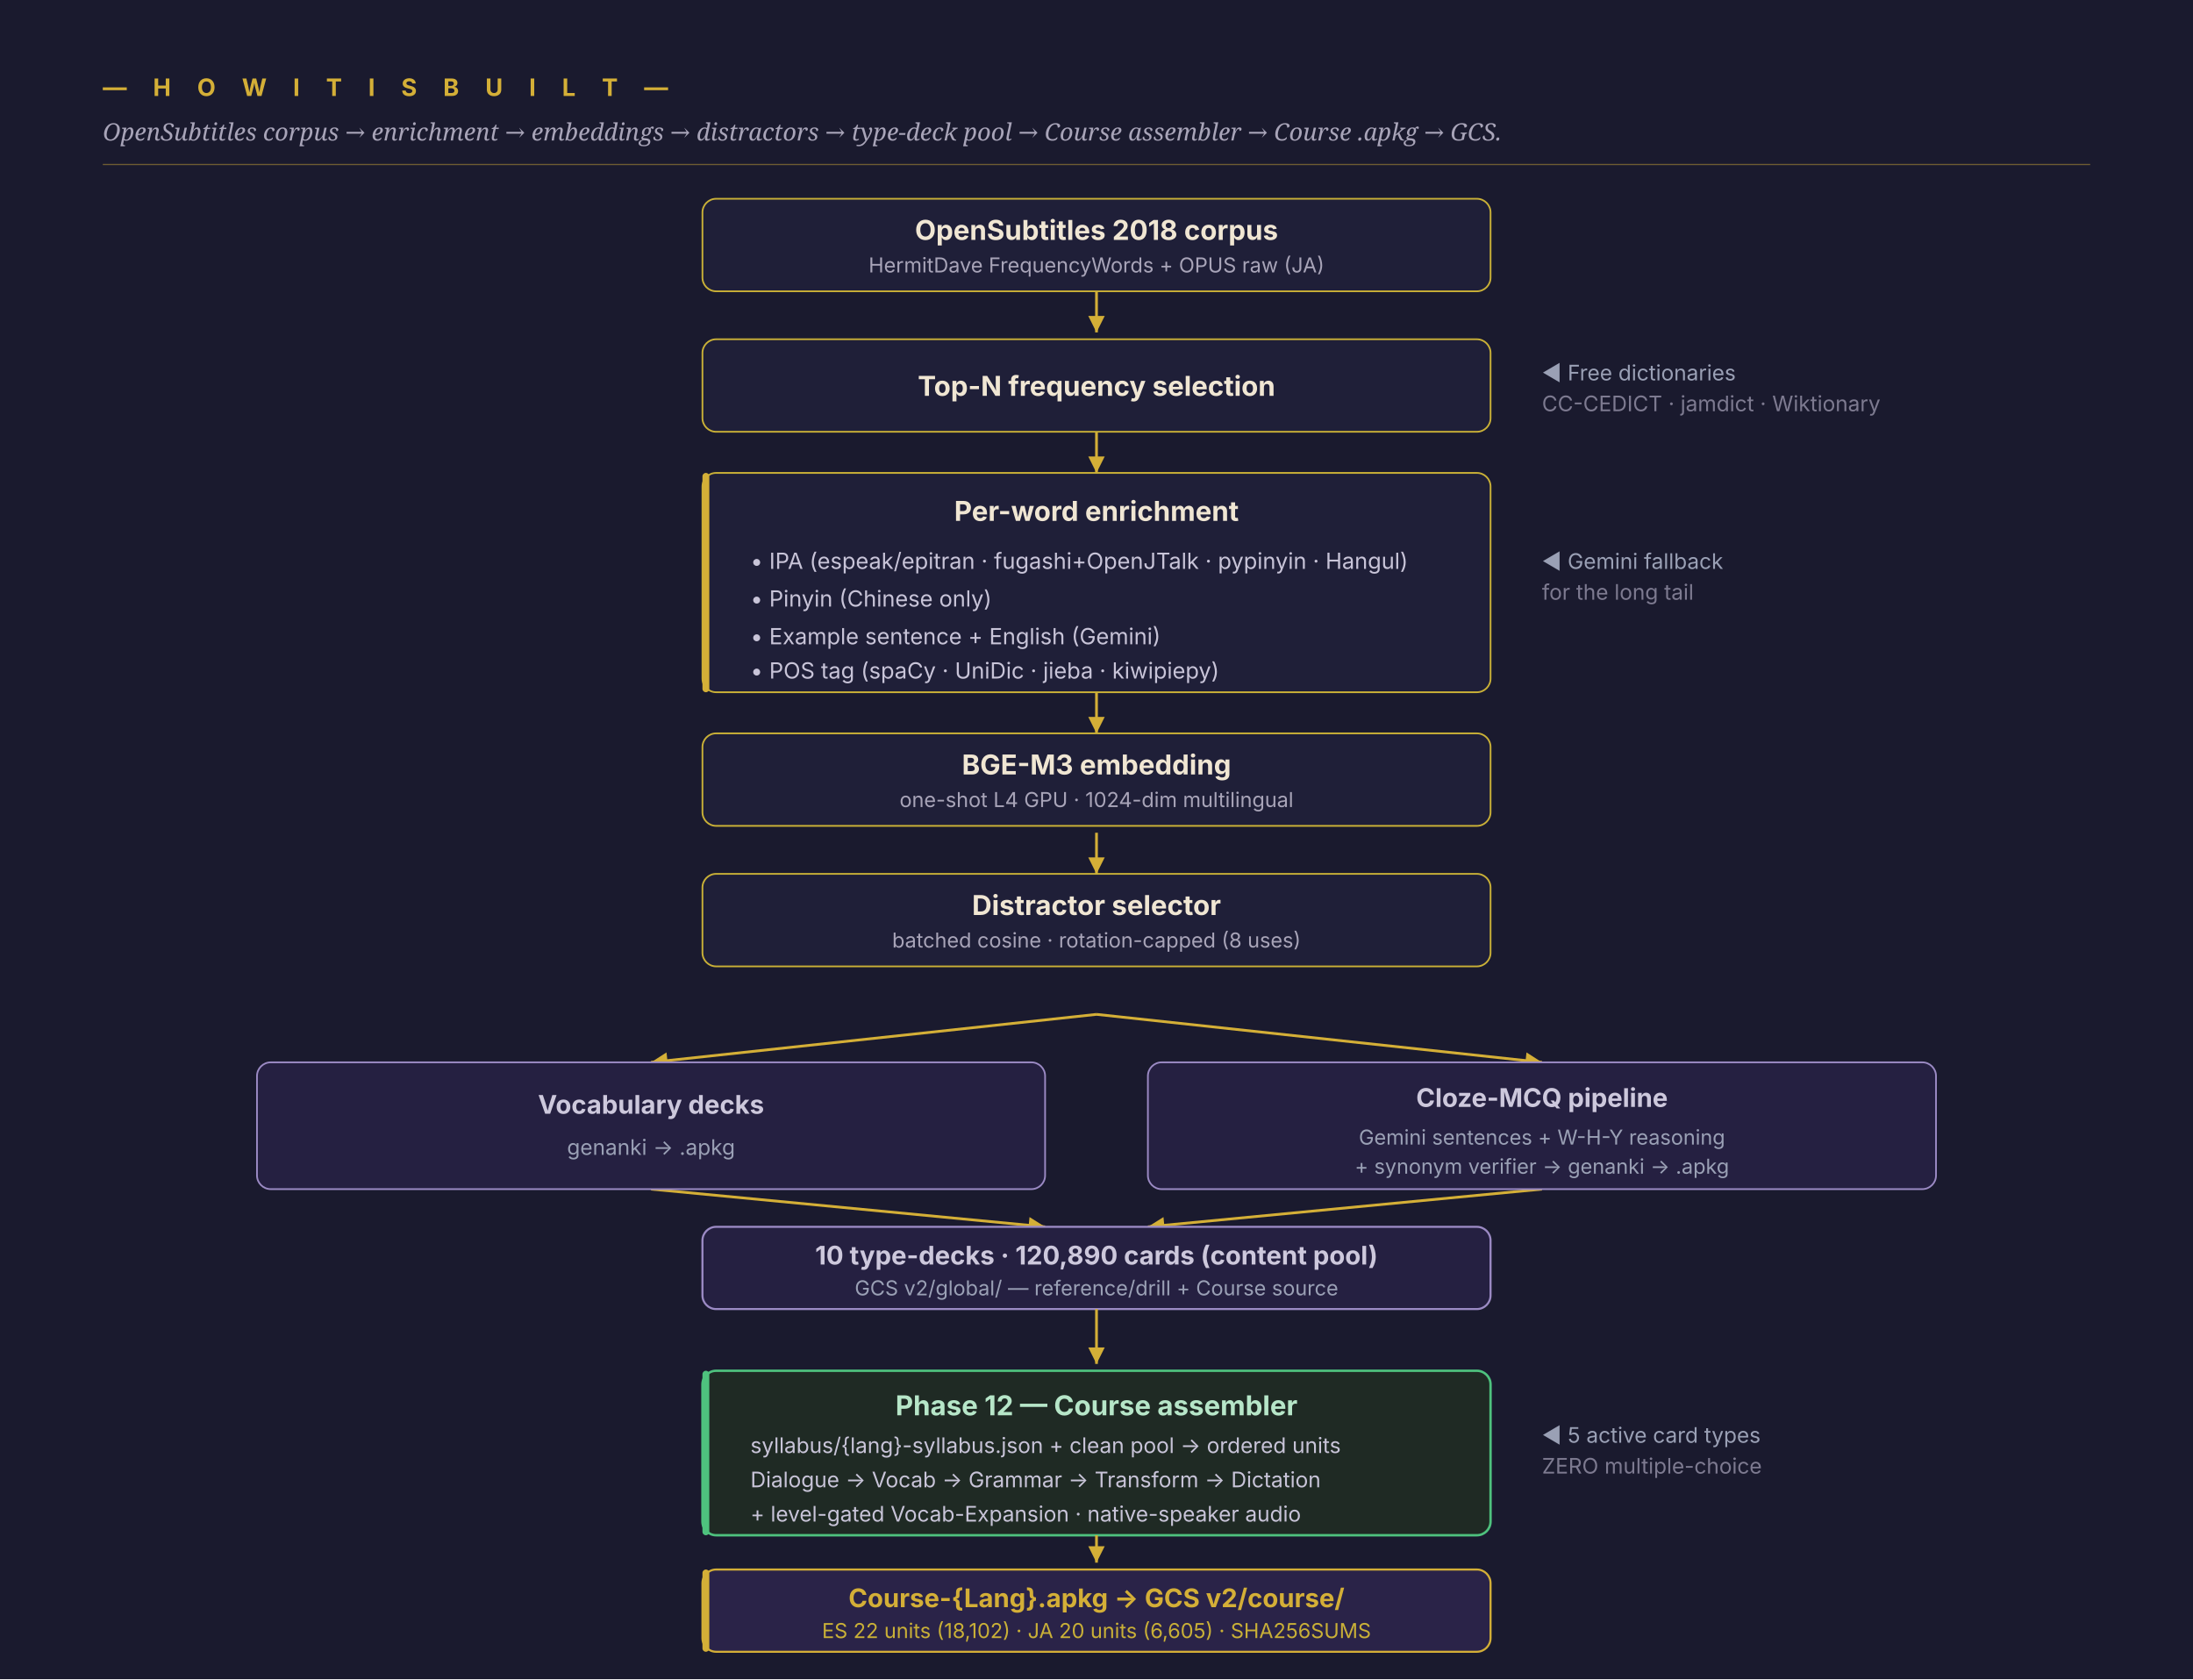
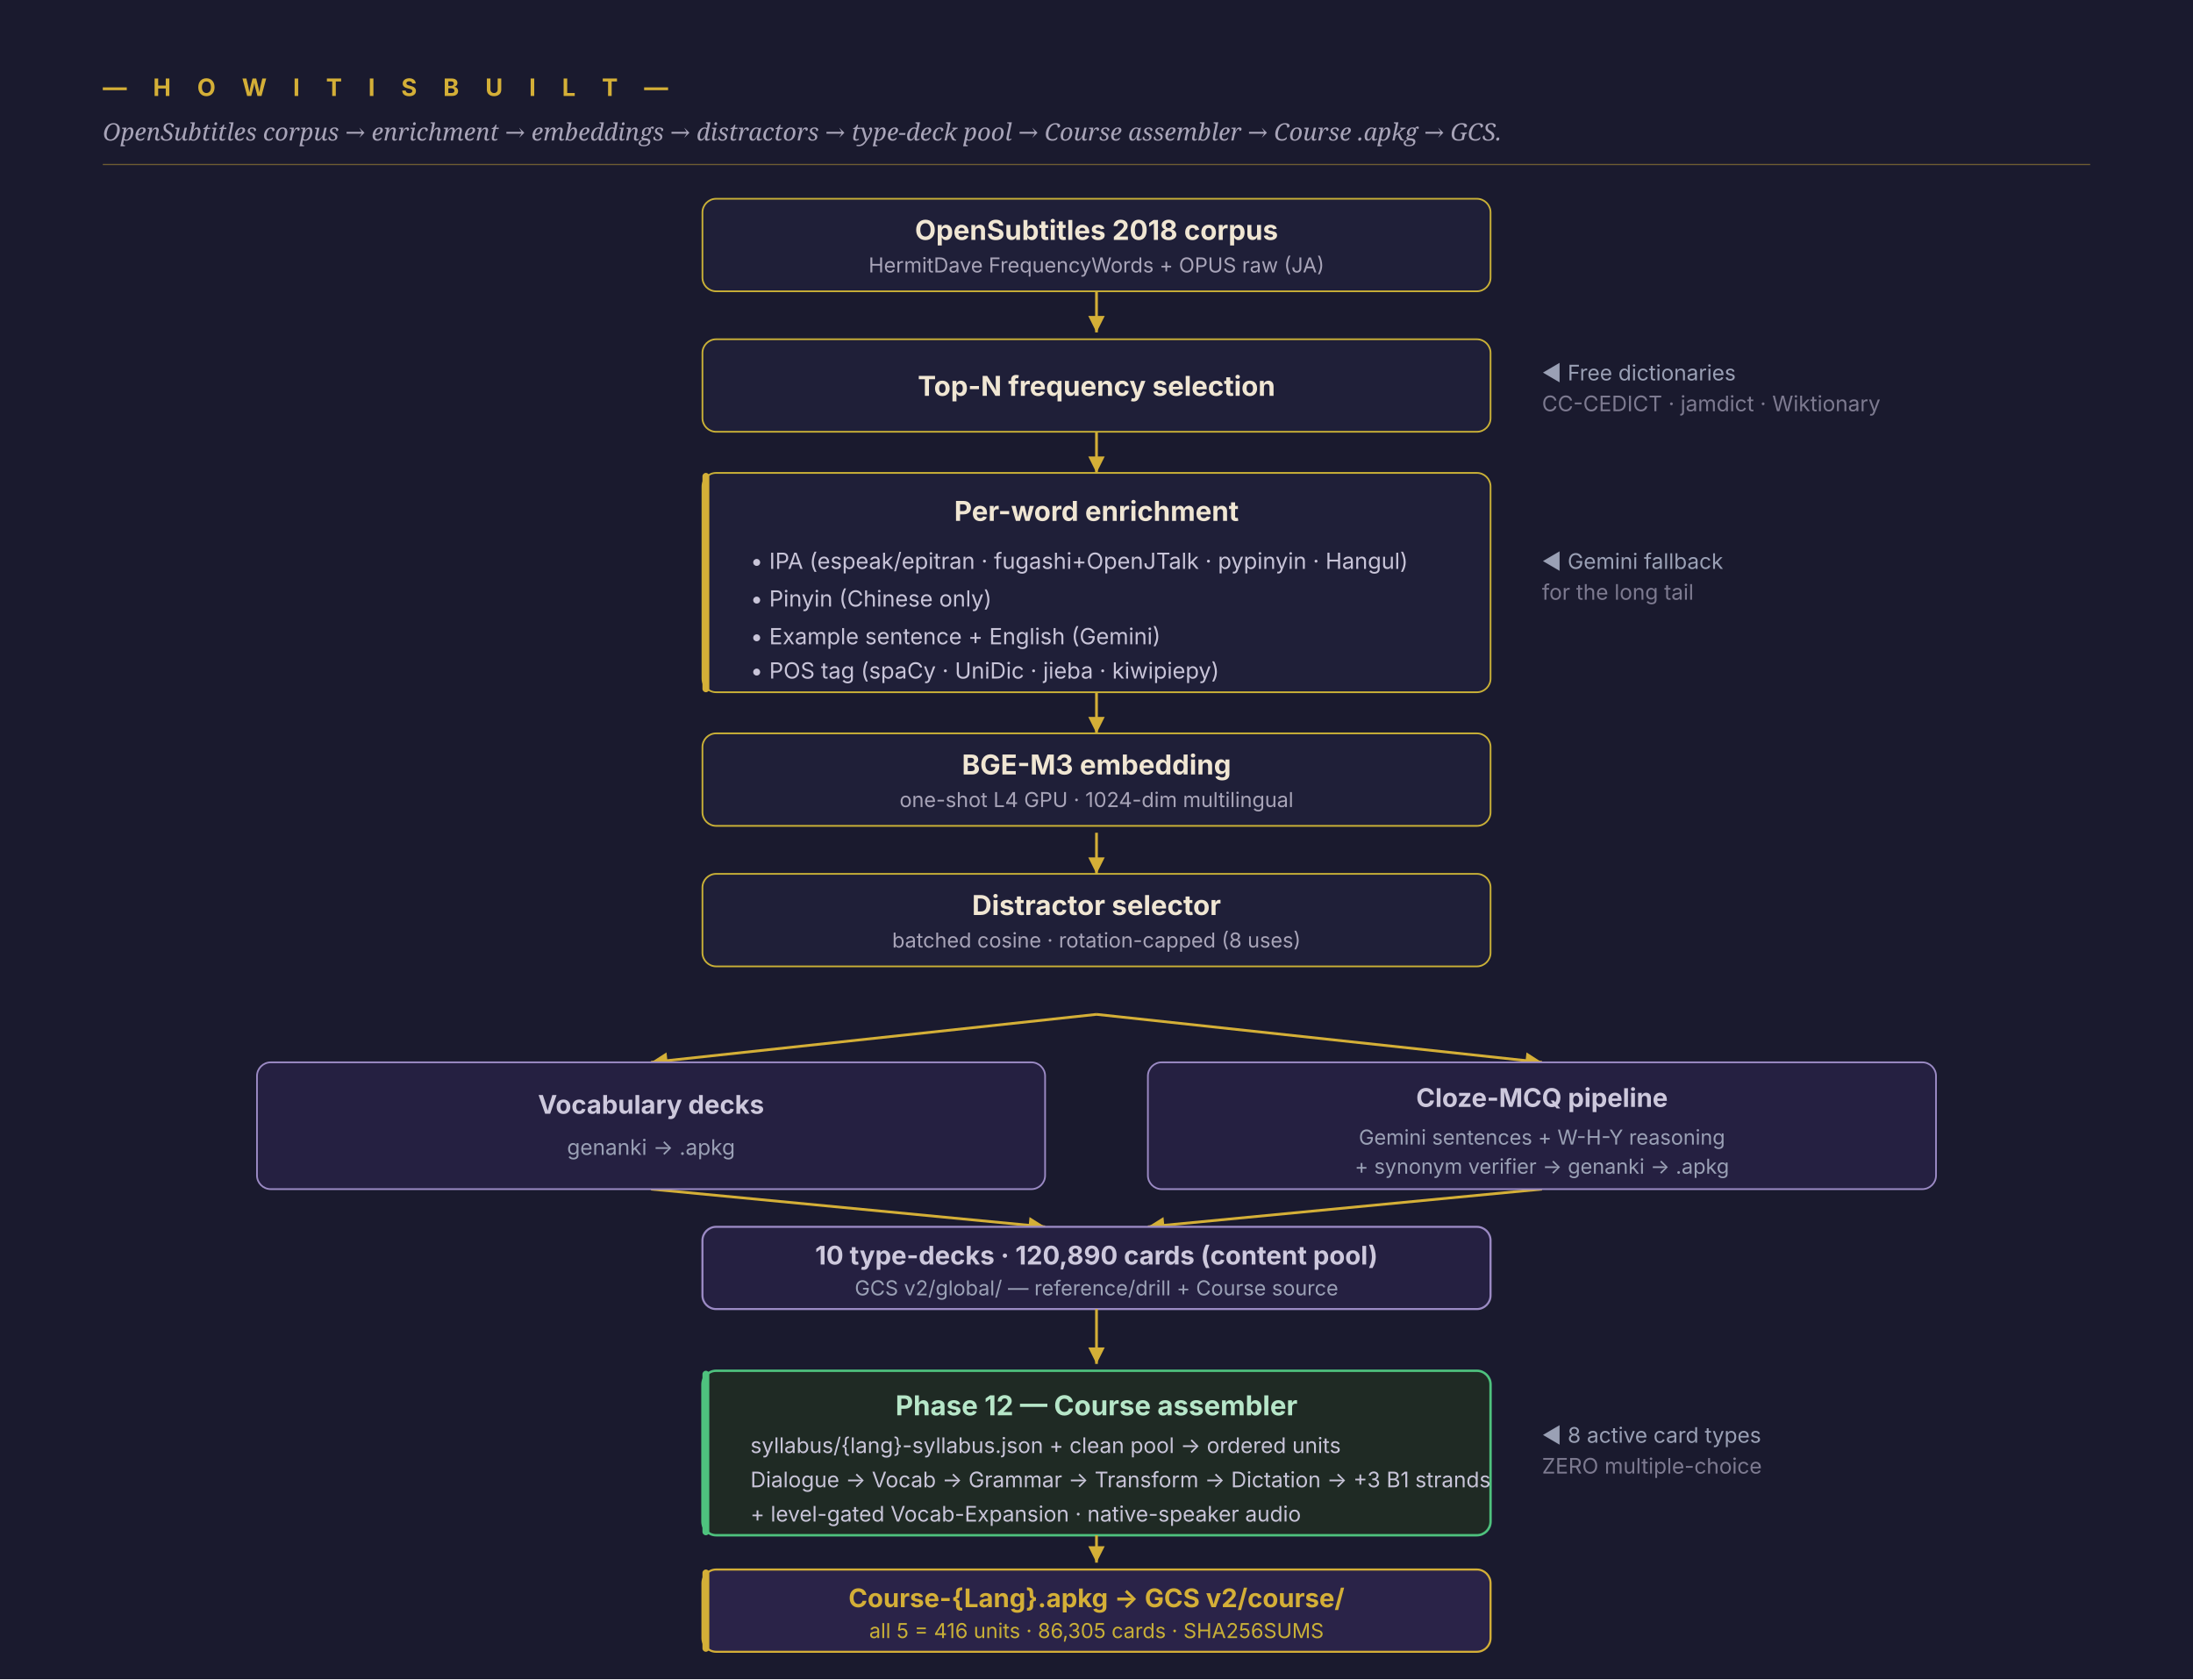
<svg xmlns="http://www.w3.org/2000/svg" viewBox="0 0 1280 980" width="1280" height="980">
  <defs>
    <marker id="ah" markerWidth="10" markerHeight="10" refX="6" refY="3" orient="auto" markerUnits="strokeWidth">
      <path d="M0,0 L6,3 L0,6 Z" fill="#d4af37" />
    </marker>
  </defs>
  <rect width="1280" height="980" fill="#1a1a2e" />
  <text x="60" y="56" font-family="Inter, 'Segoe UI', sans-serif" font-size="14" font-weight="700" fill="#d4af37" letter-spacing="6">— H O W   I T   I S   B U I L T —</text>
  <text x="60" y="82" font-family="Georgia, serif" font-size="14" font-style="italic" fill="#a8a4b8">OpenSubtitles corpus → enrichment → embeddings → distractors → type-deck pool → Course assembler → Course .apkg → GCS.</text>
  <line x1="60" y1="96" x2="1220" y2="96" stroke="#d4af37" stroke-width="0.7" opacity="0.45" />
  <g stroke="#d4af37" stroke-width="1.6" marker-end="url(#ah)">
    <line x1="640" y1="170" x2="640" y2="194" />
    <line x1="640" y1="252" x2="640" y2="276" />
    <line x1="640" y1="404" x2="640" y2="428" />
    <line x1="640" y1="486" x2="640" y2="510" />
    <line x1="640" y1="592" x2="380" y2="620" />
    <line x1="640" y1="592" x2="900" y2="620" />
    <line x1="380" y1="694" x2="610" y2="716" />
    <line x1="900" y1="694" x2="670" y2="716" />
  </g>
  <g font-family="Inter, 'Segoe UI', sans-serif">
    <g transform="translate(410 116)">
      <rect width="460" height="54" rx="8" fill="#1f1f38" stroke="#c9b037" stroke-width="1" />
      <text x="230" y="24" text-anchor="middle" font-size="16" font-weight="700" fill="#f0e6d3">OpenSubtitles 2018 corpus</text>
      <text x="230" y="43" text-anchor="middle" font-size="12" fill="#a8a4b8">HermitDave FrequencyWords + OPUS raw (JA)</text>
    </g>
    <g transform="translate(410 198)">
      <rect width="460" height="54" rx="8" fill="#1f1f38" stroke="#c9b037" stroke-width="1" />
      <text x="230" y="33" text-anchor="middle" font-size="16" font-weight="700" fill="#f0e6d3">Top-N frequency selection</text>
    </g>
    <text x="900" y="222" font-size="12.5" fill="#9aa0b5">◄ Free dictionaries</text>
    <text x="900" y="240" font-size="12.5" fill="#7d7a90">CC-CEDICT · jamdict · Wiktionary</text>
    <g transform="translate(410 276)">
      <rect width="460" height="128" rx="8" fill="#1f1f38" stroke="#c9b037" stroke-width="1" />
      <rect width="4" height="128" rx="2" fill="#d4af37" />
      <text x="230" y="28" text-anchor="middle" font-size="16" font-weight="700" fill="#f0e6d3">Per-word enrichment</text>
      <text x="28" y="56" font-size="13" fill="#c8c4d8">• IPA  (espeak/epitran · fugashi+OpenJTalk · pypinyin · Hangul)</text>
      <text x="28" y="78" font-size="13" fill="#c8c4d8">• Pinyin  (Chinese only)</text>
      <text x="28" y="100" font-size="13" fill="#c8c4d8">• Example sentence + English  (Gemini)</text>
      <text x="28" y="120" font-size="13" fill="#c8c4d8">• POS tag  (spaCy · UniDic · jieba · kiwipiepy)</text>
    </g>
    <text x="900" y="332" font-size="12.5" fill="#9aa0b5">◄ Gemini fallback</text>
    <text x="900" y="350" font-size="12.5" fill="#7d7a90">for the long tail</text>
    <g transform="translate(410 428)">
      <rect width="460" height="54" rx="8" fill="#1f1f38" stroke="#c9b037" stroke-width="1" />
      <text x="230" y="24" text-anchor="middle" font-size="16" font-weight="700" fill="#f0e6d3">BGE-M3 embedding</text>
      <text x="230" y="43" text-anchor="middle" font-size="12" fill="#a8a4b8">one-shot L4 GPU · 1024-dim multilingual</text>
    </g>
    <g transform="translate(410 510)">
      <rect width="460" height="54" rx="8" fill="#1f1f38" stroke="#c9b037" stroke-width="1" />
      <text x="230" y="24" text-anchor="middle" font-size="16" font-weight="700" fill="#f0e6d3">Distractor selector</text>
      <text x="230" y="43" text-anchor="middle" font-size="12" fill="#a8a4b8">batched cosine · rotation-capped (8 uses)</text>
    </g>
    <g transform="translate(150 620)">
      <rect width="460" height="74" rx="8" fill="#252041" stroke="#9b8ac4" stroke-width="1" />
      <text x="230" y="30" text-anchor="middle" font-size="15" font-weight="700" fill="#cdc8dc">Vocabulary decks</text>
      <text x="230" y="54" text-anchor="middle" font-size="12.5" fill="#9aa0b5">genanki → .apkg</text>
    </g>
    <g transform="translate(670 620)">
      <rect width="460" height="74" rx="8" fill="#252041" stroke="#9b8ac4" stroke-width="1" />
      <text x="230" y="26" text-anchor="middle" font-size="15" font-weight="700" fill="#cdc8dc">Cloze-MCQ pipeline</text>
      <text x="230" y="48" text-anchor="middle" font-size="12" fill="#9aa0b5">Gemini sentences + W-H-Y reasoning</text>
      <text x="230" y="65" text-anchor="middle" font-size="12" fill="#9aa0b5">+ synonym verifier → genanki → .apkg</text>
    </g>
    <g transform="translate(410 716)">
      <rect width="460" height="48" rx="8" fill="#252041" stroke="#9b8ac4" stroke-width="1.2" />
      <text x="230" y="22" text-anchor="middle" font-size="15" font-weight="700" fill="#cdc8dc">10 type-decks · 120,890 cards (content pool)</text>
      <text x="230" y="40" text-anchor="middle" font-size="12" fill="#9aa0b5">GCS v2/global/ — reference/drill + Course source</text>
    </g>
    <g transform="translate(410 800)">
      <rect width="460" height="96" rx="8" fill="#1f2a24" stroke="#4ec27e" stroke-width="1.4" />
      <rect width="4" height="96" rx="2" fill="#4ec27e" />
      <text x="230" y="26" text-anchor="middle" font-size="16" font-weight="700" fill="#b6e6c8">Phase 12 — Course assembler</text>
      <text x="28" y="48" font-size="12.5" fill="#c8c4d8">syllabus/{lang}-syllabus.json + clean pool → ordered units</text>
-       <text x="28" y="68" font-size="12.5" fill="#c8c4d8">Dialogue → Vocab → Grammar → Transform → Dictation</text>
+       <text x="28" y="68" font-size="12.5" fill="#c8c4d8">Dialogue → Vocab → Grammar → Transform → Dictation → +3 B1 strands</text>
      <text x="28" y="88" font-size="12.5" fill="#c8c4d8">+ level-gated Vocab-Expansion · native-speaker audio</text>
    </g>
-     <text x="900" y="842" font-size="12.5" fill="#9aa0b5">◄ 5 active card types</text>
+     <text x="900" y="842" font-size="12.5" fill="#9aa0b5">◄ 8 active card types</text>
    <text x="900" y="860" font-size="12.5" fill="#7d7a90">ZERO multiple-choice</text>
    <g transform="translate(410 916)">
      <rect width="460" height="48" rx="8" fill="#2a2348" stroke="#d4af37" stroke-width="1.2" />
      <rect width="4" height="48" rx="2" fill="#d4af37" />
      <text x="230" y="22" text-anchor="middle" font-size="15" font-weight="700" fill="#d4af37">Course-{Lang}.apkg → GCS v2/course/</text>
-       <text x="230" y="40" text-anchor="middle" font-size="12" fill="#c9b037">ES 22 units (18,102) · JA 20 units (6,605) · SHA256SUMS</text>
+       <text x="230" y="40" text-anchor="middle" font-size="12" fill="#c9b037">all 5 = 416 units · 86,305 cards · SHA256SUMS</text>
    </g>
  </g>
  <g stroke="#d4af37" stroke-width="1.6" marker-end="url(#ah)">
    <line x1="640" y1="764" x2="640" y2="796" />
    <line x1="640" y1="896" x2="640" y2="912" />
  </g>
</svg>
